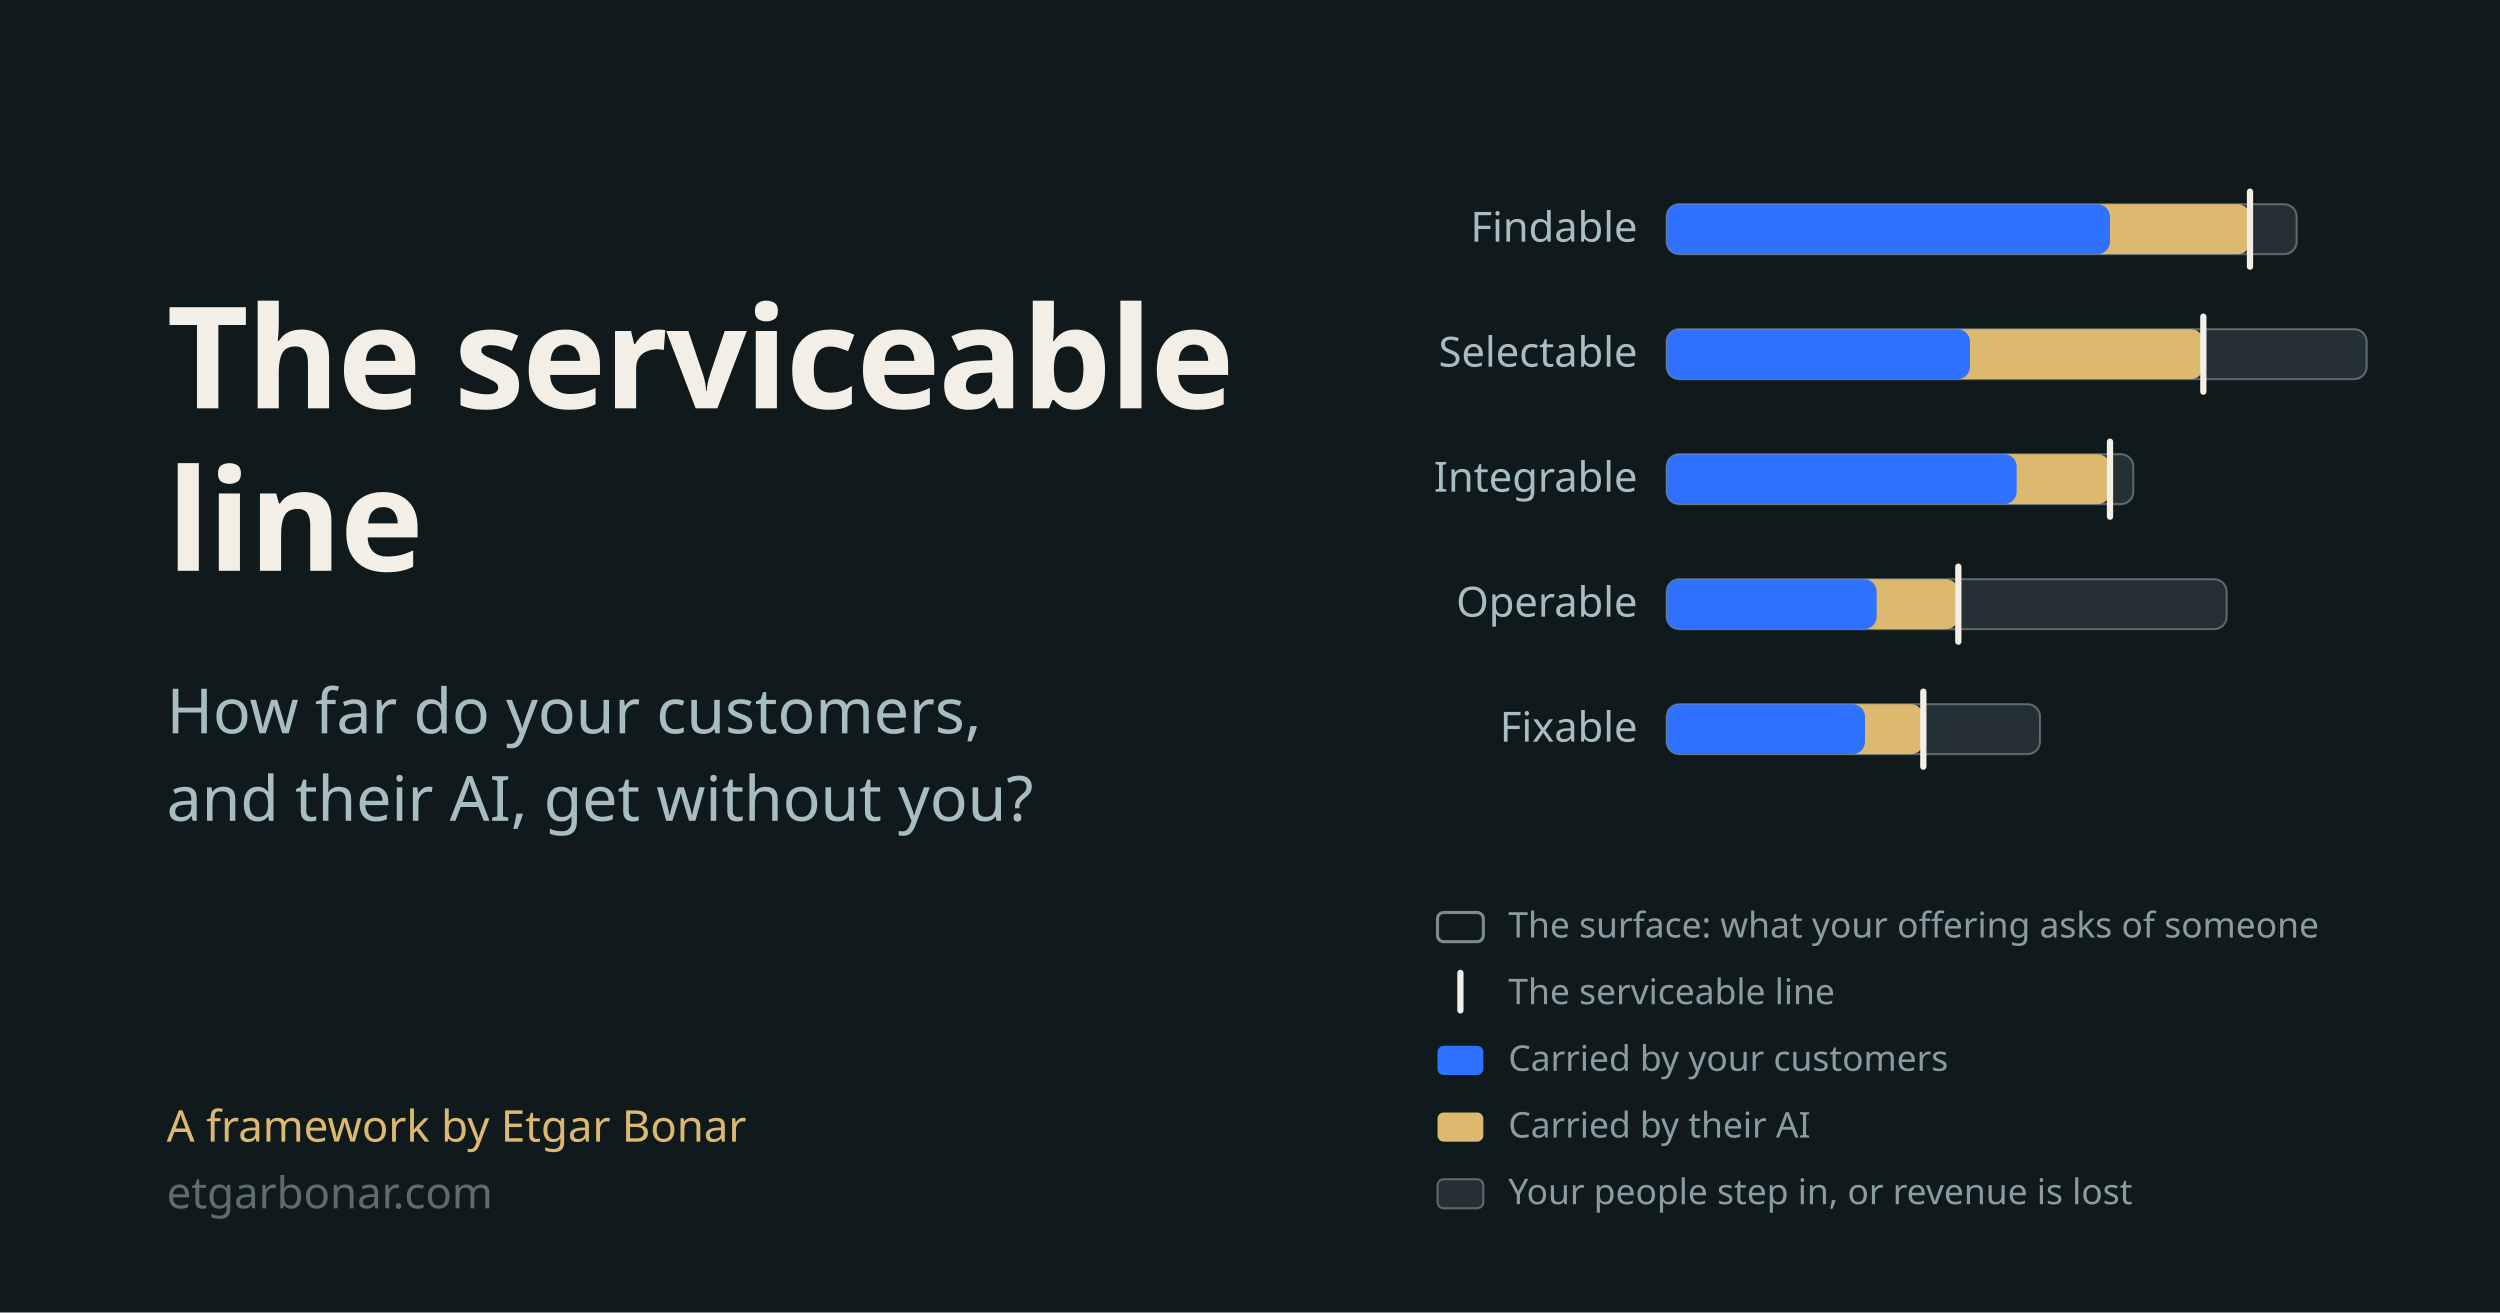
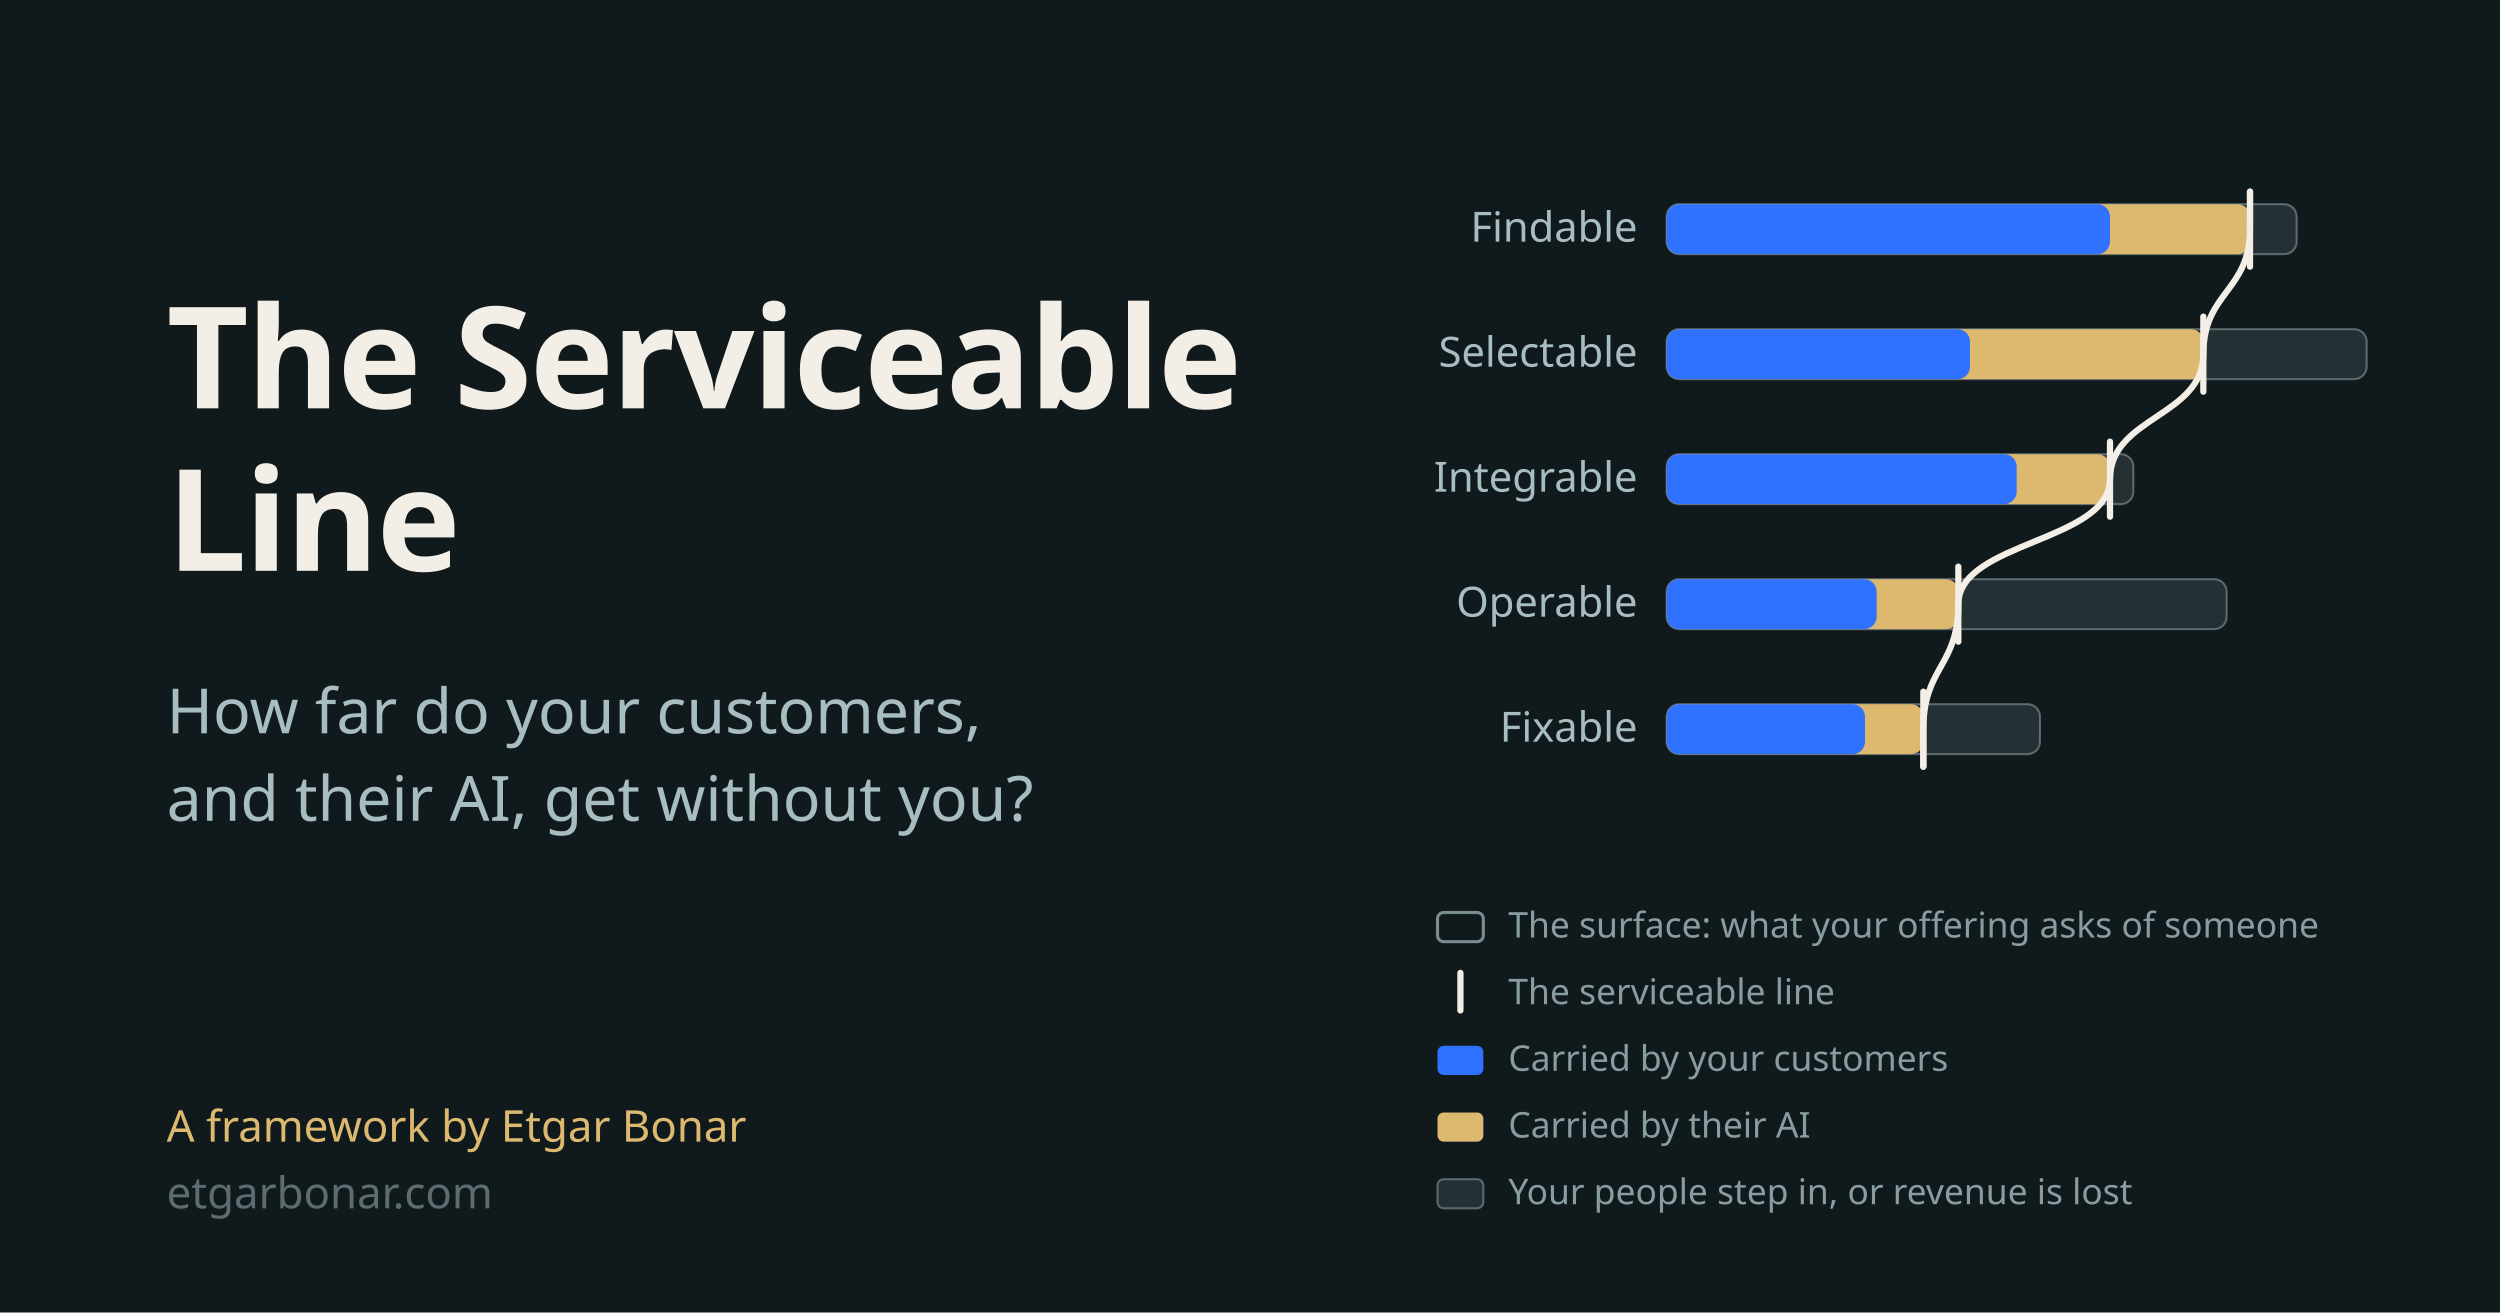
<svg xmlns="http://www.w3.org/2000/svg" width="1200" height="630" viewBox="0 0 1200 630" role="img" aria-labelledby="cardtitle carddesc">
  <rect width="1200" height="630" fill="#101a1d" />
  <text x="786" y="116" text-anchor="end" font-family="Noto Sans, Liberation Sans, Arial, Helvetica, sans-serif" font-size="20" fill="#a8bdc1">Findable</text>
  <rect x="800" y="98.0" width="302.4" height="24" rx="6.0" fill="#a8bdc1" fill-opacity=".14" stroke="#a8bdc1" stroke-opacity=".45" />
  <rect x="800" y="98.0" width="280.0" height="24" rx="6.0" fill="#dcb96f" />
  <rect x="800" y="98.0" width="212.8" height="24" rx="6.0" fill="#2f72ff" />
  <line x1="1080.0" y1="92.0" x2="1080.0" y2="128.0" stroke="#f4efe6" stroke-width="3" stroke-linecap="round" />
  <text x="786" y="176" text-anchor="end" font-family="Noto Sans, Liberation Sans, Arial, Helvetica, sans-serif" font-size="20" fill="#a8bdc1">Selectable</text>
  <rect x="800" y="158.0" width="336.0" height="24" rx="6.0" fill="#a8bdc1" fill-opacity=".14" stroke="#a8bdc1" stroke-opacity=".45" />
  <rect x="800" y="158.0" width="257.6" height="24" rx="6.0" fill="#dcb96f" />
  <rect x="800" y="158.0" width="145.6" height="24" rx="6.0" fill="#2f72ff" />
  <line x1="1057.6" y1="152.0" x2="1057.6" y2="188.0" stroke="#f4efe6" stroke-width="3" stroke-linecap="round" />
  <text x="786" y="236" text-anchor="end" font-family="Noto Sans, Liberation Sans, Arial, Helvetica, sans-serif" font-size="20" fill="#a8bdc1">Integrable</text>
  <rect x="800" y="218.0" width="224.0" height="24" rx="6.0" fill="#a8bdc1" fill-opacity=".14" stroke="#a8bdc1" stroke-opacity=".45" />
  <rect x="800" y="218.0" width="212.8" height="24" rx="6.0" fill="#dcb96f" />
  <rect x="800" y="218.0" width="168.0" height="24" rx="6.0" fill="#2f72ff" />
  <line x1="1012.8" y1="212.0" x2="1012.8" y2="248.0" stroke="#f4efe6" stroke-width="3" stroke-linecap="round" />
  <text x="786" y="296" text-anchor="end" font-family="Noto Sans, Liberation Sans, Arial, Helvetica, sans-serif" font-size="20" fill="#a8bdc1">Operable</text>
  <rect x="800" y="278.0" width="268.8" height="24" rx="6.0" fill="#a8bdc1" fill-opacity=".14" stroke="#a8bdc1" stroke-opacity=".45" />
  <rect x="800" y="278.0" width="140.0" height="24" rx="6.0" fill="#dcb96f" />
  <rect x="800" y="278.0" width="100.8" height="24" rx="6.0" fill="#2f72ff" />
  <line x1="940.0" y1="272.0" x2="940.0" y2="308.0" stroke="#f4efe6" stroke-width="3" stroke-linecap="round" />
  <text x="786" y="356" text-anchor="end" font-family="Noto Sans, Liberation Sans, Arial, Helvetica, sans-serif" font-size="20" fill="#a8bdc1">Fixable</text>
  <rect x="800" y="338.0" width="179.2" height="24" rx="6.0" fill="#a8bdc1" fill-opacity=".14" stroke="#a8bdc1" stroke-opacity=".45" />
  <rect x="800" y="338.0" width="123.2" height="24" rx="6.0" fill="#dcb96f" />
  <rect x="800" y="338.0" width="95.2" height="24" rx="6.0" fill="#2f72ff" />
  <line x1="923.2" y1="332.0" x2="923.2" y2="368.0" stroke="#f4efe6" stroke-width="3" stroke-linecap="round" />
+   <path d="M1080.0 92.0 L1080.0 110.0 C1080.0 140.0 1057.6 140.0 1057.6 170.0 C1057.6 200.0 1012.8 200.0 1012.8 230.0 C1012.8 260.0 940.0 260.0 940.0 290.0 C940.0 320.0 923.2 320.0 923.2 350.0 L923.2 368.0" fill="none" stroke="#f4efe6" stroke-width="3" stroke-linecap="round" stroke-linejoin="round" />
  <rect x="690" y="438" width="22" height="14" rx="3" fill="none" stroke="#a8bdc1" stroke-opacity=".7" stroke-width="1.5" />
  <text x="724" y="450" font-family="Noto Sans, Liberation Sans, Arial, Helvetica, sans-serif" font-size="17" fill="#a8bdc1" opacity=".8">The surface: what your offering asks of someone</text>
  <line x1="701" y1="467" x2="701" y2="485" stroke="#f4efe6" stroke-width="3" stroke-linecap="round" />
  <text x="724" y="482" font-family="Noto Sans, Liberation Sans, Arial, Helvetica, sans-serif" font-size="17" fill="#a8bdc1" opacity=".8">The serviceable line</text>
  <rect x="690" y="502" width="22" height="14" rx="3" fill="#2f72ff" />
  <text x="724" y="514" font-family="Noto Sans, Liberation Sans, Arial, Helvetica, sans-serif" font-size="17" fill="#a8bdc1" opacity=".8">Carried by your customers</text>
  <rect x="690" y="534" width="22" height="14" rx="3" fill="#dcb96f" />
  <text x="724" y="546" font-family="Noto Sans, Liberation Sans, Arial, Helvetica, sans-serif" font-size="17" fill="#a8bdc1" opacity=".8">Carried by their AI</text>
  <rect x="690" y="566" width="22" height="14" rx="3" fill="#a8bdc1" fill-opacity=".14" stroke="#a8bdc1" stroke-opacity=".45" />
  <text x="724" y="578" font-family="Noto Sans, Liberation Sans, Arial, Helvetica, sans-serif" font-size="17" fill="#a8bdc1" opacity=".8">Your people step in, or revenue is lost</text>
-   <text x="80" y="196" font-family="Noto Sans, Liberation Sans, Arial, Helvetica, sans-serif" font-size="68" font-weight="700" letter-spacing="-1" fill="#f4efe6">The serviceable</text>
-   <text x="80" y="274" font-family="Noto Sans, Liberation Sans, Arial, Helvetica, sans-serif" font-size="68" font-weight="700" letter-spacing="-1" fill="#f4efe6">line</text>
+   <text x="80" y="196" font-family="Noto Sans, Liberation Sans, Arial, Helvetica, sans-serif" font-size="68" font-weight="700" letter-spacing="-1" fill="#f4efe6">The Serviceable</text>
+   <text x="80" y="274" font-family="Noto Sans, Liberation Sans, Arial, Helvetica, sans-serif" font-size="68" font-weight="700" letter-spacing="-1" fill="#f4efe6">Line</text>
  <text x="80" y="352" font-family="Noto Sans, Liberation Sans, Arial, Helvetica, sans-serif" font-size="30" fill="#a8bdc1">How far do your customers,</text>
  <text x="80" y="394" font-family="Noto Sans, Liberation Sans, Arial, Helvetica, sans-serif" font-size="30" fill="#a8bdc1">and their AI, get without you?</text>
  <text x="80" y="548" font-family="Noto Sans, Liberation Sans, Arial, Helvetica, sans-serif" font-size="21" fill="#dcb96f">A framework by Etgar Bonar</text>
  <text x="80" y="580" font-family="Noto Sans, Liberation Sans, Arial, Helvetica, sans-serif" font-size="21" fill="#a8bdc1" opacity=".5">etgarbonar.com</text>
</svg>
